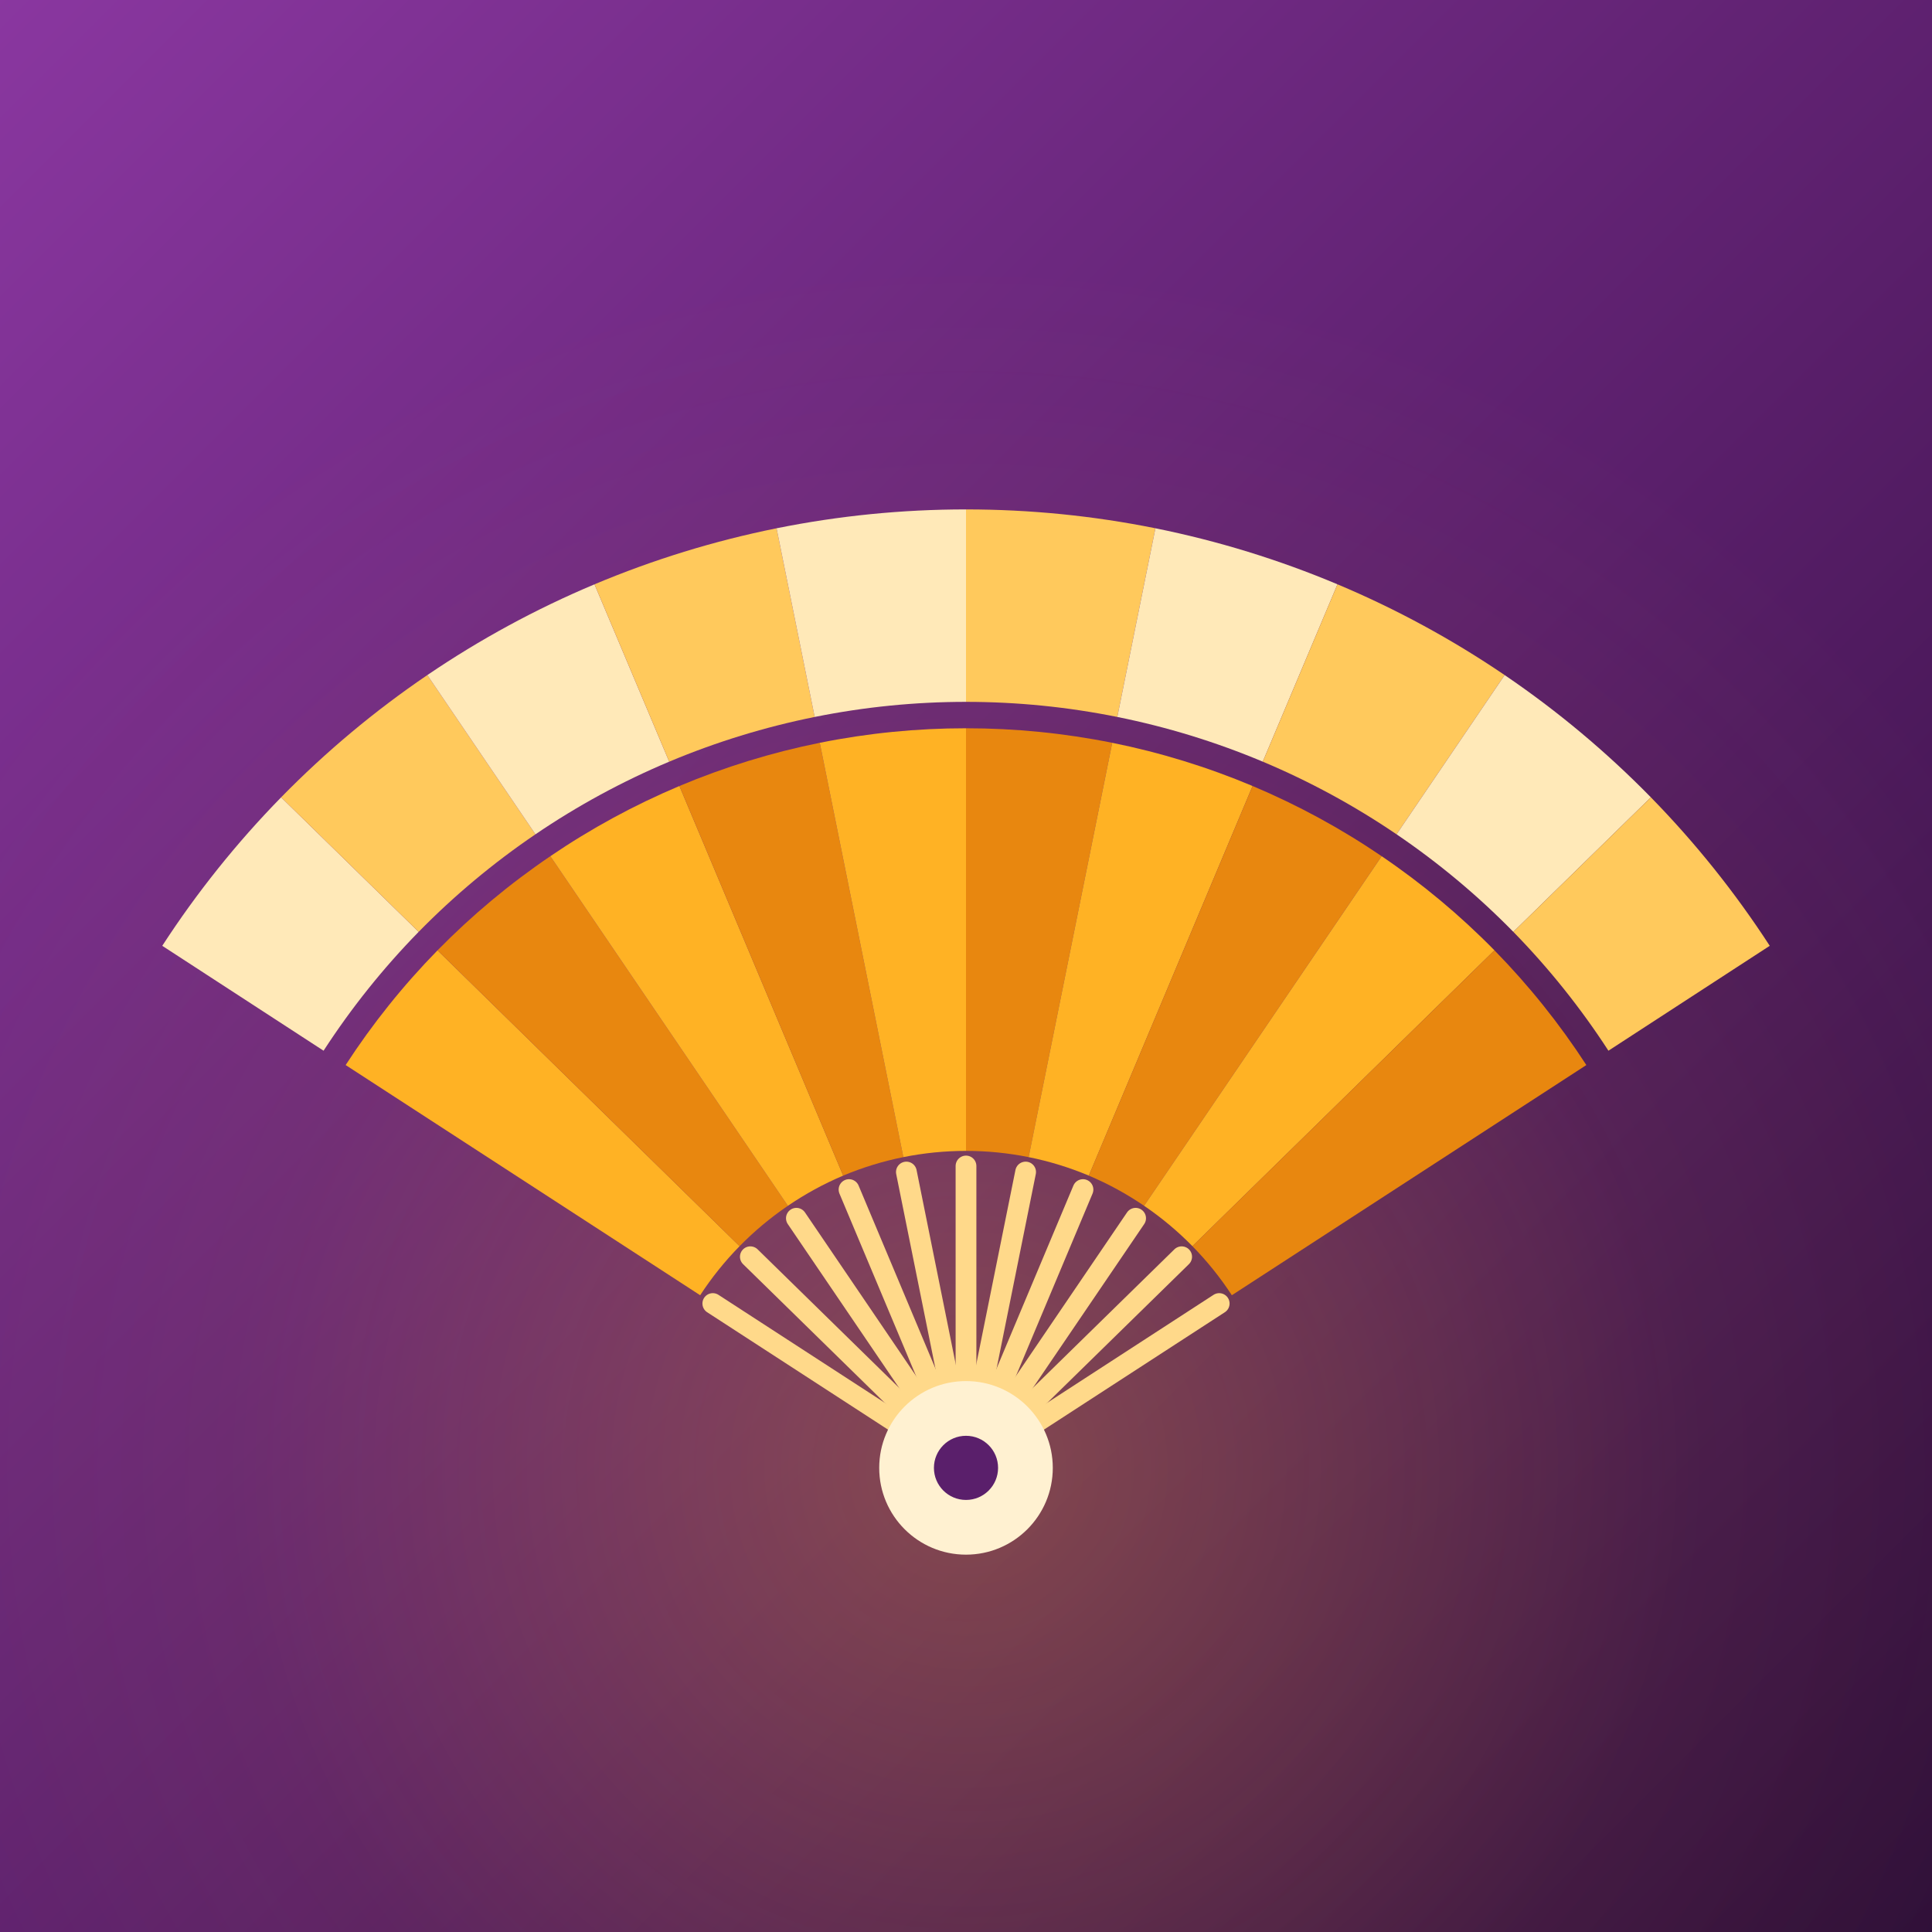
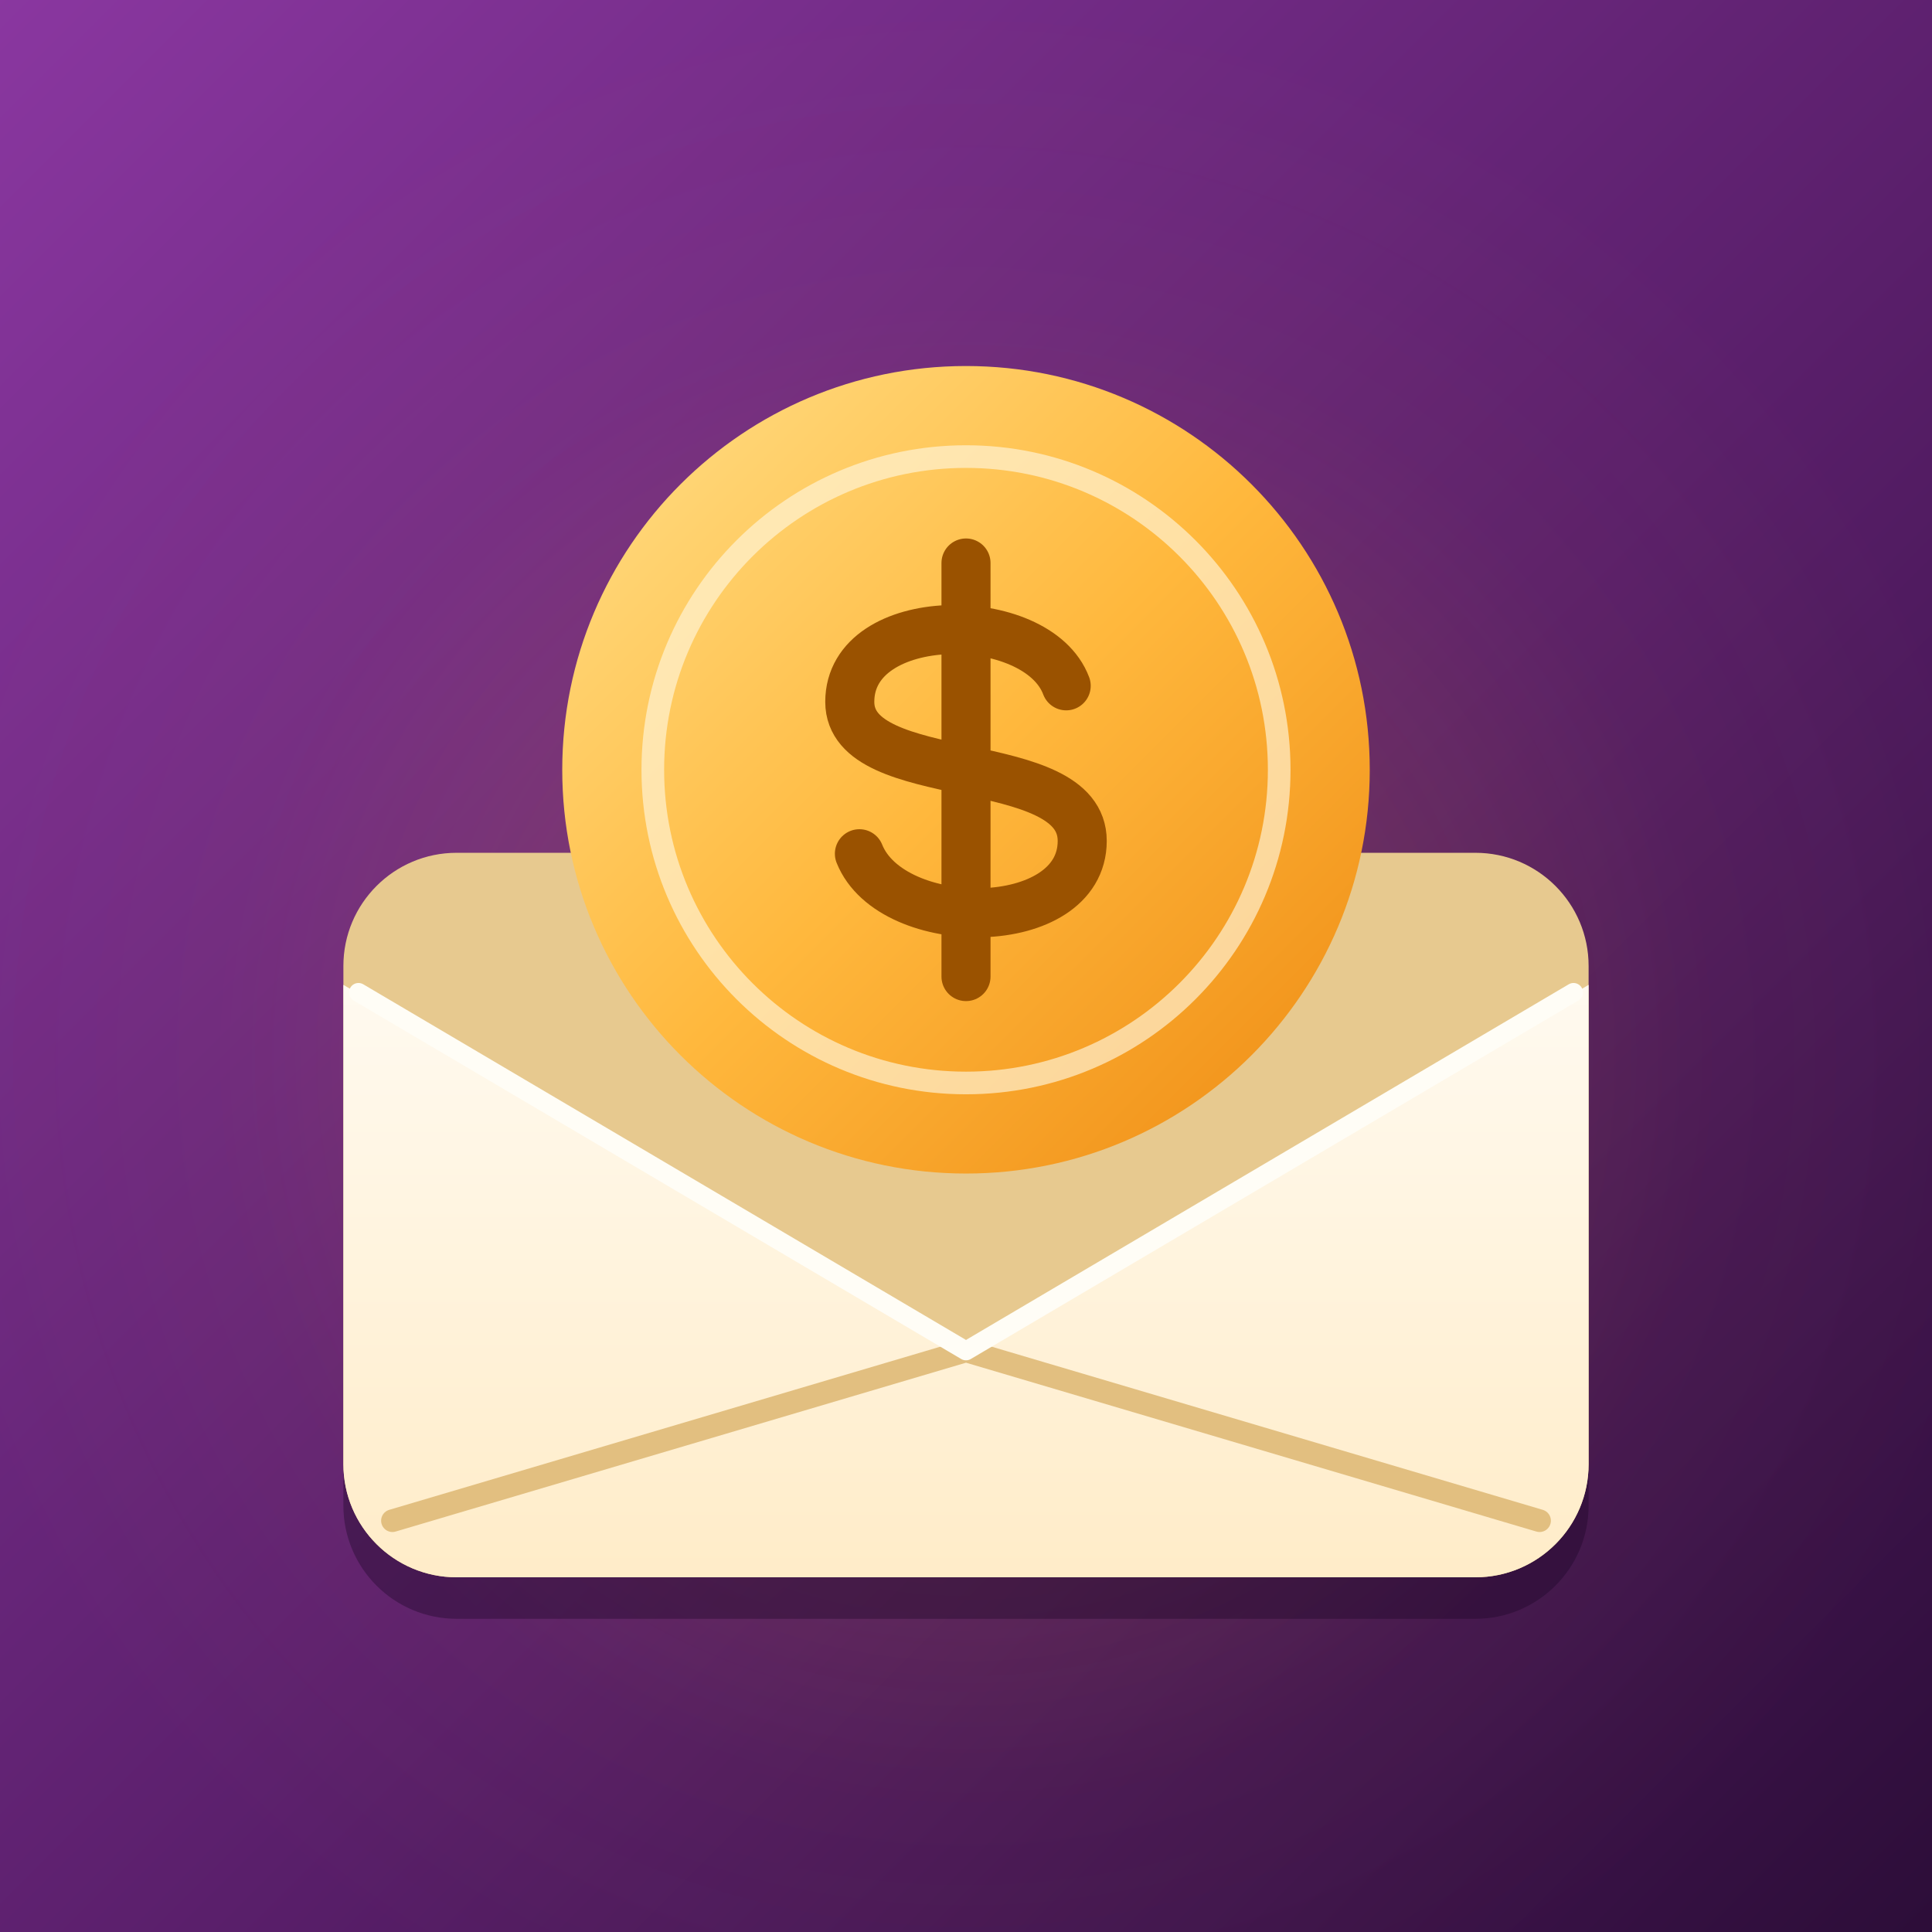
<svg xmlns="http://www.w3.org/2000/svg" viewBox="0 0 1024 1024" width="1024" height="1024" role="img" aria-label="FAN">
  <defs>
    <linearGradient id="bg" x1="0" y1="0" x2="1" y2="1">
      <stop offset="0" stop-color="#8a37a0" />
      <stop offset="0.55" stop-color="#5a1f6b" />
      <stop offset="1" stop-color="#2c0d38" />
    </linearGradient>
-     <radialGradient id="glow" cx="512" cy="778" r="640" gradientUnits="userSpaceOnUse">
-       <stop offset="0" stop-color="#ffb224" stop-opacity="0.30" />
-       <stop offset="0.6" stop-color="#ffb224" stop-opacity="0.06" />
+     <radialGradient id="glow" cx="512" cy="560" r="560" gradientUnits="userSpaceOnUse">
+       <stop offset="0" stop-color="#ffb224" stop-opacity="0.22" />
+       <stop offset="0.7" stop-color="#ffb224" stop-opacity="0.03" />
      <stop offset="1" stop-color="#ffb224" stop-opacity="0" />
    </radialGradient>
+     <linearGradient id="gold" x1="0" y1="0" x2="1" y2="1">
+       <stop offset="0" stop-color="#ffe08a" />
+       <stop offset="0.5" stop-color="#ffb83d" />
+       <stop offset="1" stop-color="#ee8a12" />
+     </linearGradient>
+     <linearGradient id="paper" x1="0" y1="0" x2="0" y2="1">
+       <stop offset="0" stop-color="#fffaf0" />
+       <stop offset="1" stop-color="#ffecc8" />
+     </linearGradient>
  </defs>
-   <g>
-     <rect width="1024" height="1024" fill="url(#bg)" />
-     <rect width="1024" height="1024" fill="url(#glow)" />
-     <g>
-       <path d="M371.1 686.5L183.2 564.5A392.0 392.0 0 0 1 231.9 503.7L392.0 660.5A168.0 168.0 0 0 0 371.1 686.5Z" fill="#ffb224" />
-       <path d="M171.5 556.9L86.0 501.3A508.0 508.0 0 0 1 149.0 422.6L221.9 493.9A406.0 406.0 0 0 0 171.5 556.9Z" fill="#ffe9b8" />
-       <path d="M392.0 660.5L231.9 503.7A392.0 392.0 0 0 1 291.7 453.8L417.6 639.1A168.0 168.0 0 0 0 392.0 660.5Z" fill="#e8870f" />
-       <path d="M221.9 493.9L149.0 422.6A508.0 508.0 0 0 1 226.5 357.8L283.8 442.2A406.0 406.0 0 0 0 221.9 493.9Z" fill="#ffc95c" />
-       <path d="M417.6 639.1L291.7 453.8A392.0 392.0 0 0 1 360.1 416.6L446.9 623.1A168.0 168.0 0 0 0 417.6 639.1Z" fill="#ffb224" />
-       <path d="M283.8 442.2L226.5 357.8A508.0 508.0 0 0 1 315.1 309.7L354.7 403.7A406.0 406.0 0 0 0 283.8 442.2Z" fill="#ffe9b8" />
-       <path d="M446.9 623.1L360.1 416.6A392.0 392.0 0 0 1 434.5 393.7L478.8 613.3A168.0 168.0 0 0 0 446.9 623.1Z" fill="#e8870f" />
-       <path d="M354.7 403.7L315.1 309.7A508.0 508.0 0 0 1 411.6 280.0L431.8 380.0A406.0 406.0 0 0 0 354.7 403.7Z" fill="#ffc95c" />
-       <path d="M478.8 613.3L434.5 393.7A392.0 392.0 0 0 1 512.0 386.0L512.0 610.0A168.0 168.0 0 0 0 478.8 613.3Z" fill="#ffb224" />
-       <path d="M431.8 380.0L411.6 280.0A508.0 508.0 0 0 1 512.0 270.0L512.0 372.0A406.0 406.0 0 0 0 431.8 380.0Z" fill="#ffe9b8" />
-       <path d="M512.0 610.0L512.0 386.0A392.0 392.0 0 0 1 589.5 393.7L545.2 613.3A168.0 168.0 0 0 0 512.0 610.0Z" fill="#e8870f" />
-       <path d="M512.0 372.0L512.0 270.0A508.0 508.0 0 0 1 612.4 280.0L592.2 380.0A406.0 406.0 0 0 0 512.0 372.0Z" fill="#ffc95c" />
-       <path d="M545.2 613.3L589.5 393.7A392.0 392.0 0 0 1 663.9 416.6L577.1 623.1A168.0 168.0 0 0 0 545.2 613.3Z" fill="#ffb224" />
-       <path d="M592.2 380.0L612.4 280.0A508.0 508.0 0 0 1 708.9 309.7L669.3 403.7A406.0 406.0 0 0 0 592.2 380.0Z" fill="#ffe9b8" />
-       <path d="M577.1 623.1L663.9 416.6A392.0 392.0 0 0 1 732.3 453.8L606.4 639.1A168.0 168.0 0 0 0 577.1 623.1Z" fill="#e8870f" />
-       <path d="M669.3 403.7L708.9 309.7A508.0 508.0 0 0 1 797.5 357.8L740.2 442.2A406.0 406.0 0 0 0 669.3 403.7Z" fill="#ffc95c" />
-       <path d="M606.4 639.1L732.3 453.8A392.0 392.0 0 0 1 792.1 503.7L632.0 660.5A168.0 168.0 0 0 0 606.4 639.1Z" fill="#ffb224" />
-       <path d="M740.2 442.2L797.5 357.8A508.0 508.0 0 0 1 875.0 422.6L802.1 493.9A406.0 406.0 0 0 0 740.2 442.2Z" fill="#ffe9b8" />
-       <path d="M632.0 660.5L792.1 503.7A392.0 392.0 0 0 1 840.8 564.5L652.9 686.5A168.0 168.0 0 0 0 632.0 660.5Z" fill="#e8870f" />
-       <path d="M802.1 493.9L875.0 422.6A508.0 508.0 0 0 1 938.0 501.3L852.5 556.9A406.0 406.0 0 0 0 802.1 493.9Z" fill="#ffc95c" />
-     </g>
-     <g fill="none" stroke="#ffd98a" stroke-width="11" stroke-linecap="round">
-       <path d="M483.5 759.5L377.8 690.9" />
-       <path d="M487.7 754.2L397.7 666.1" />
-       <path d="M492.9 749.9L422.1 645.7" />
-       <path d="M498.8 746.7L450.0 630.5" />
-       <path d="M505.3 744.7L480.4 621.2" />
-       <path d="M512.0 744.0L512.0 618.0" />
-       <path d="M518.7 744.7L543.6 621.2" />
-       <path d="M525.2 746.7L574.0 630.5" />
-       <path d="M531.1 749.9L601.9 645.7" />
-       <path d="M536.3 754.2L626.3 666.1" />
-       <path d="M540.5 759.5L646.2 690.9" />
-     </g>
-     <circle cx="512" cy="778" r="46" fill="#fff1d1" />
-     <circle cx="512" cy="778" r="17" fill="#5a1f6b" />
+   <rect width="1024" height="1024" fill="url(#bg)" />
+   <rect width="1024" height="1024" fill="url(#glow)" />
+   <rect x="182" y="474" width="660" height="384" rx="60" fill="#1c0626" fill-opacity="0.38" />
+   <rect x="182" y="452" width="660" height="384" rx="60" fill="#e7c98f" />
+   <circle cx="512" cy="408" r="214" fill="url(#gold)" />
+   <circle cx="512" cy="408" r="166" fill="none" stroke="#fff6dc" stroke-opacity="0.65" stroke-width="12" />
+   <g fill="none" stroke="#9a5200" stroke-width="26" stroke-linecap="round" stroke-linejoin="round">
+     <path d="M565.1 363.5 C549.7 322.4 450.4 322.4 450.4 372.0 C450.4 418.3 573.6 397.7 573.6 445.7 C573.6 495.3 472.6 495.3 455.5 452.5" />
+     <path d="M512.0 298.4 V517.6" />
  </g>
+   <path d="M182 522 L512 716 L842 522 V776 a60 60 0 0 1 -60 60 H242 a60 60 0 0 1 -60 -60 Z" fill="url(#paper)" />
+   <path d="M208 806 L512 716 L816 806" fill="none" stroke="#e2bf80" stroke-width="12" stroke-linecap="round" stroke-linejoin="round" />
+   <path d="M190 526 L512 716 L834 526" fill="none" stroke="#fffdf6" stroke-width="10" stroke-linecap="round" stroke-linejoin="round" />
</svg>
